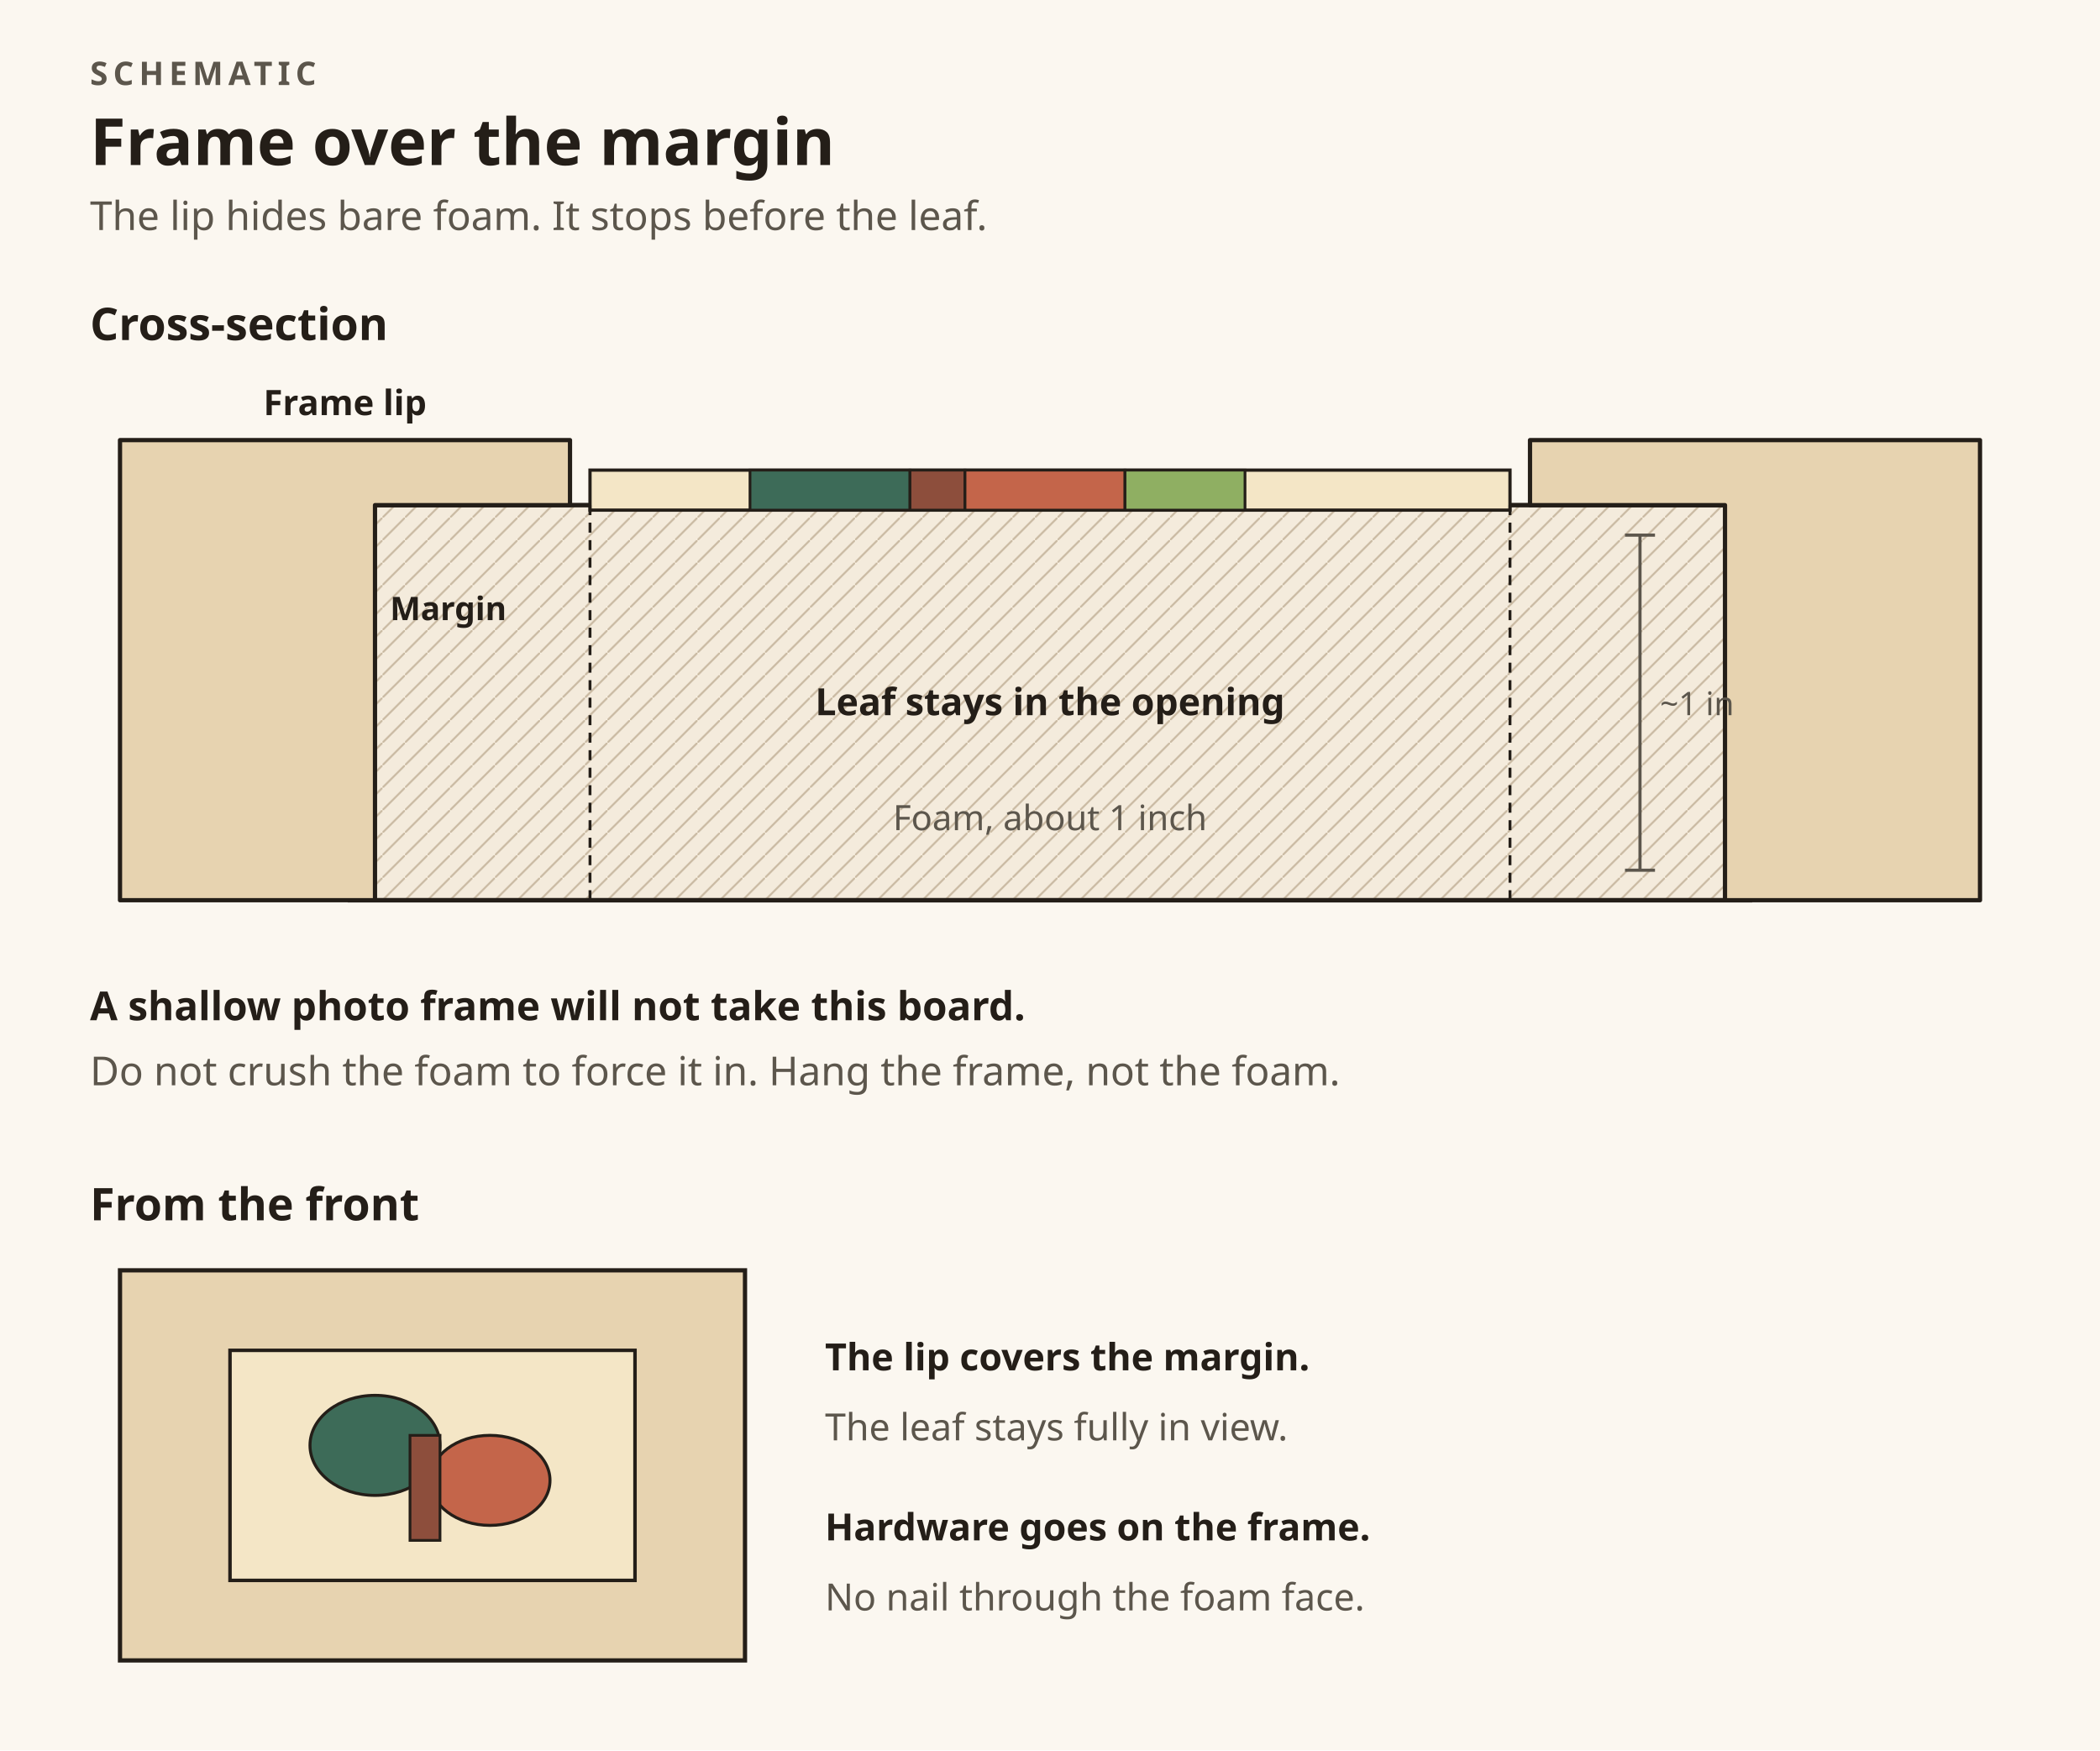
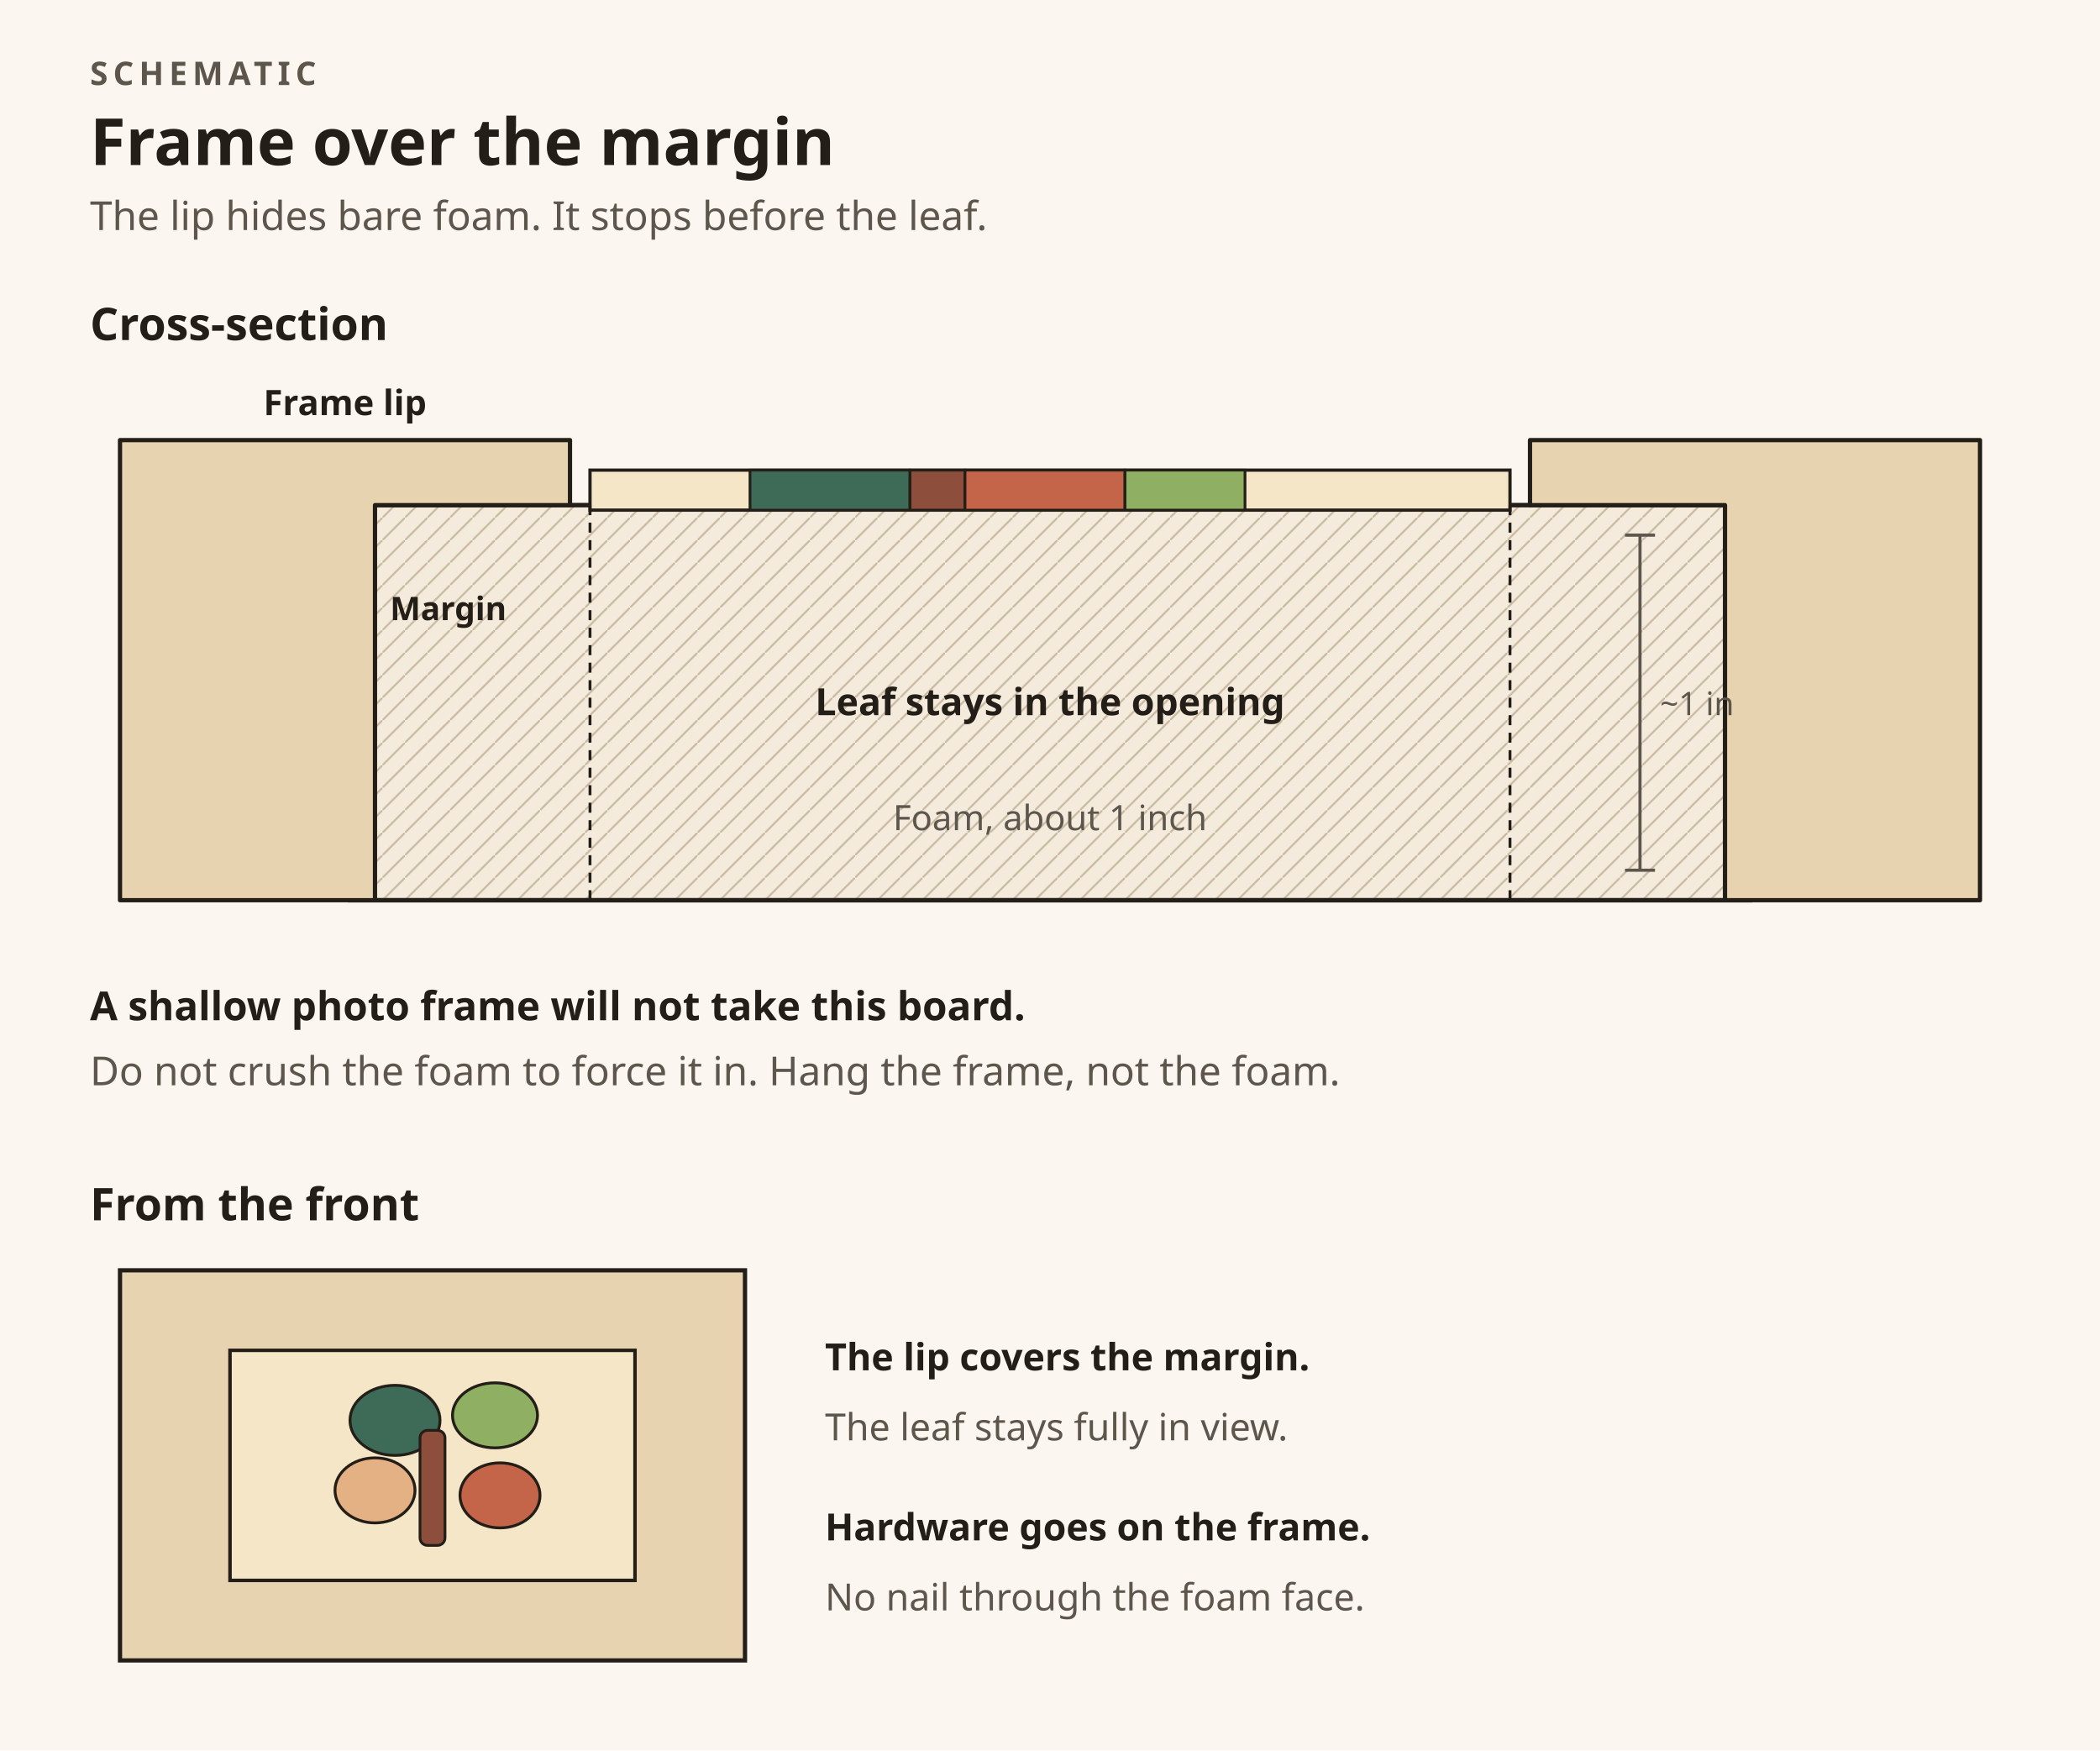
<svg xmlns="http://www.w3.org/2000/svg" viewBox="0 0 840 700" width="840" height="700" font-family="Segoe UI, system-ui, sans-serif">
  <defs>
    <pattern id="foam" patternUnits="userSpaceOnUse" width="9" height="9">
      <rect width="9" height="9" fill="#f4ebdc" />
      <path d="M0 9 L9 0" stroke="#cbbba4" stroke-width="0.8" />
    </pattern>
  </defs>
  <rect width="840" height="700" fill="#fbf7f0" />
  <text x="36" y="34" fill="#5c564c" font-size="13" font-weight="700" letter-spacing="0.16em">SCHEMATIC</text>
  <text x="36" y="66" fill="#241e18" font-size="26" font-weight="700">Frame over the margin</text>
  <text x="36" y="92" fill="#5c564c" font-size="16">The lip hides bare foam. It stops before the leaf.</text>
  <text x="36" y="136" fill="#241e18" font-size="18" font-weight="700">Cross-section</text>
  <rect x="140" y="202" width="560" height="158" fill="url(#foam)" stroke="#241e18" stroke-width="1.8" />
  <path d="M48 176 H228 V202 H150 V360 H48 Z" fill="#e7d3b0" stroke="#241e18" stroke-width="1.7" stroke-linejoin="round" />
  <path d="M792 176 H612 V202 H690 V360 H792 Z" fill="#e7d3b0" stroke="#241e18" stroke-width="1.7" stroke-linejoin="round" />
  <rect x="236" y="188" width="368" height="16" fill="#f4e6c6" stroke="#241e18" stroke-width="1.3" />
  <rect x="300" y="188" width="64" height="16" fill="#3d6b58" stroke="#241e18" stroke-width="1.1" />
  <rect x="364" y="188" width="22" height="16" fill="#8d4e3c" stroke="#241e18" stroke-width="1.1" />
  <rect x="386" y="188" width="64" height="16" fill="#c4654a" stroke="#241e18" stroke-width="1.1" />
  <rect x="450" y="188" width="48" height="16" fill="#8faf62" stroke="#241e18" stroke-width="1.1" />
  <line x1="236" y1="202" x2="236" y2="360" stroke="#241e18" stroke-width="1.15" stroke-dasharray="4 3" />
  <line x1="604" y1="202" x2="604" y2="360" stroke="#241e18" stroke-width="1.15" stroke-dasharray="4 3" />
  <text x="138" y="166" fill="#241e18" font-size="14" font-weight="700" text-anchor="middle">Frame lip</text>
  <text x="156" y="248" fill="#241e18" font-size="13" font-weight="700">Margin</text>
  <text x="420" y="286" fill="#241e18" font-size="15" font-weight="700" text-anchor="middle">Leaf stays in the opening</text>
  <text x="420" y="332" fill="#5c564c" font-size="14" text-anchor="middle">Foam, about 1 inch</text>
  <line x1="656" y1="214" x2="656" y2="348" stroke="#5c564c" stroke-width="1.25" />
  <line x1="650" y1="214" x2="662" y2="214" stroke="#5c564c" stroke-width="1.25" />
  <line x1="650" y1="348" x2="662" y2="348" stroke="#5c564c" stroke-width="1.25" />
  <text x="664" y="286" fill="#5c564c" font-size="13">~1 in</text>
  <text x="36" y="408" fill="#241e18" font-size="16" font-weight="700">A shallow photo frame will not take this board.</text>
  <text x="36" y="434" fill="#5c564c" font-size="16">Do not crush the foam to force it in. Hang the frame, not the foam.</text>
  <text x="36" y="488" fill="#241e18" font-size="18" font-weight="700">From the front</text>
  <rect x="48" y="508" width="250" height="156" fill="#e7d3b0" stroke="#241e18" stroke-width="1.7" />
  <rect x="92" y="540" width="162" height="92" fill="#f4e6c6" stroke="#241e18" stroke-width="1.4" />
-   <ellipse cx="150" cy="578" rx="26" ry="20" fill="#3d6b58" stroke="#241e18" stroke-width="1.2" />
-   <ellipse cx="196" cy="592" rx="24" ry="18" fill="#c4654a" stroke="#241e18" stroke-width="1.2" />
-   <rect x="164" y="574" width="12" height="42" fill="#8d4e3c" stroke="#241e18" stroke-width="1.1" />
+   <ellipse cx="158" cy="568" rx="18" ry="14" fill="#3d6b58" stroke="#241e18" stroke-width="1.15" />
+   <ellipse cx="198" cy="566" rx="17" ry="13" fill="#8faf62" stroke="#241e18" stroke-width="1.15" />
+   <ellipse cx="150" cy="596" rx="16" ry="13" fill="#e4b184" stroke="#241e18" stroke-width="1.15" />
+   <ellipse cx="200" cy="598" rx="16" ry="13" fill="#c4654a" stroke="#241e18" stroke-width="1.15" />
+   <rect x="168" y="572" width="10" height="46" rx="3" fill="#8d4e3c" stroke="#241e18" stroke-width="1.1" />
  <text x="330" y="548" fill="#241e18" font-size="15" font-weight="700">The lip covers the margin.</text>
  <text x="330" y="576" fill="#5c564c" font-size="15">The leaf stays fully in view.</text>
  <text x="330" y="616" fill="#241e18" font-size="15" font-weight="700">Hardware goes on the frame.</text>
  <text x="330" y="644" fill="#5c564c" font-size="15">No nail through the foam face.</text>
</svg>
